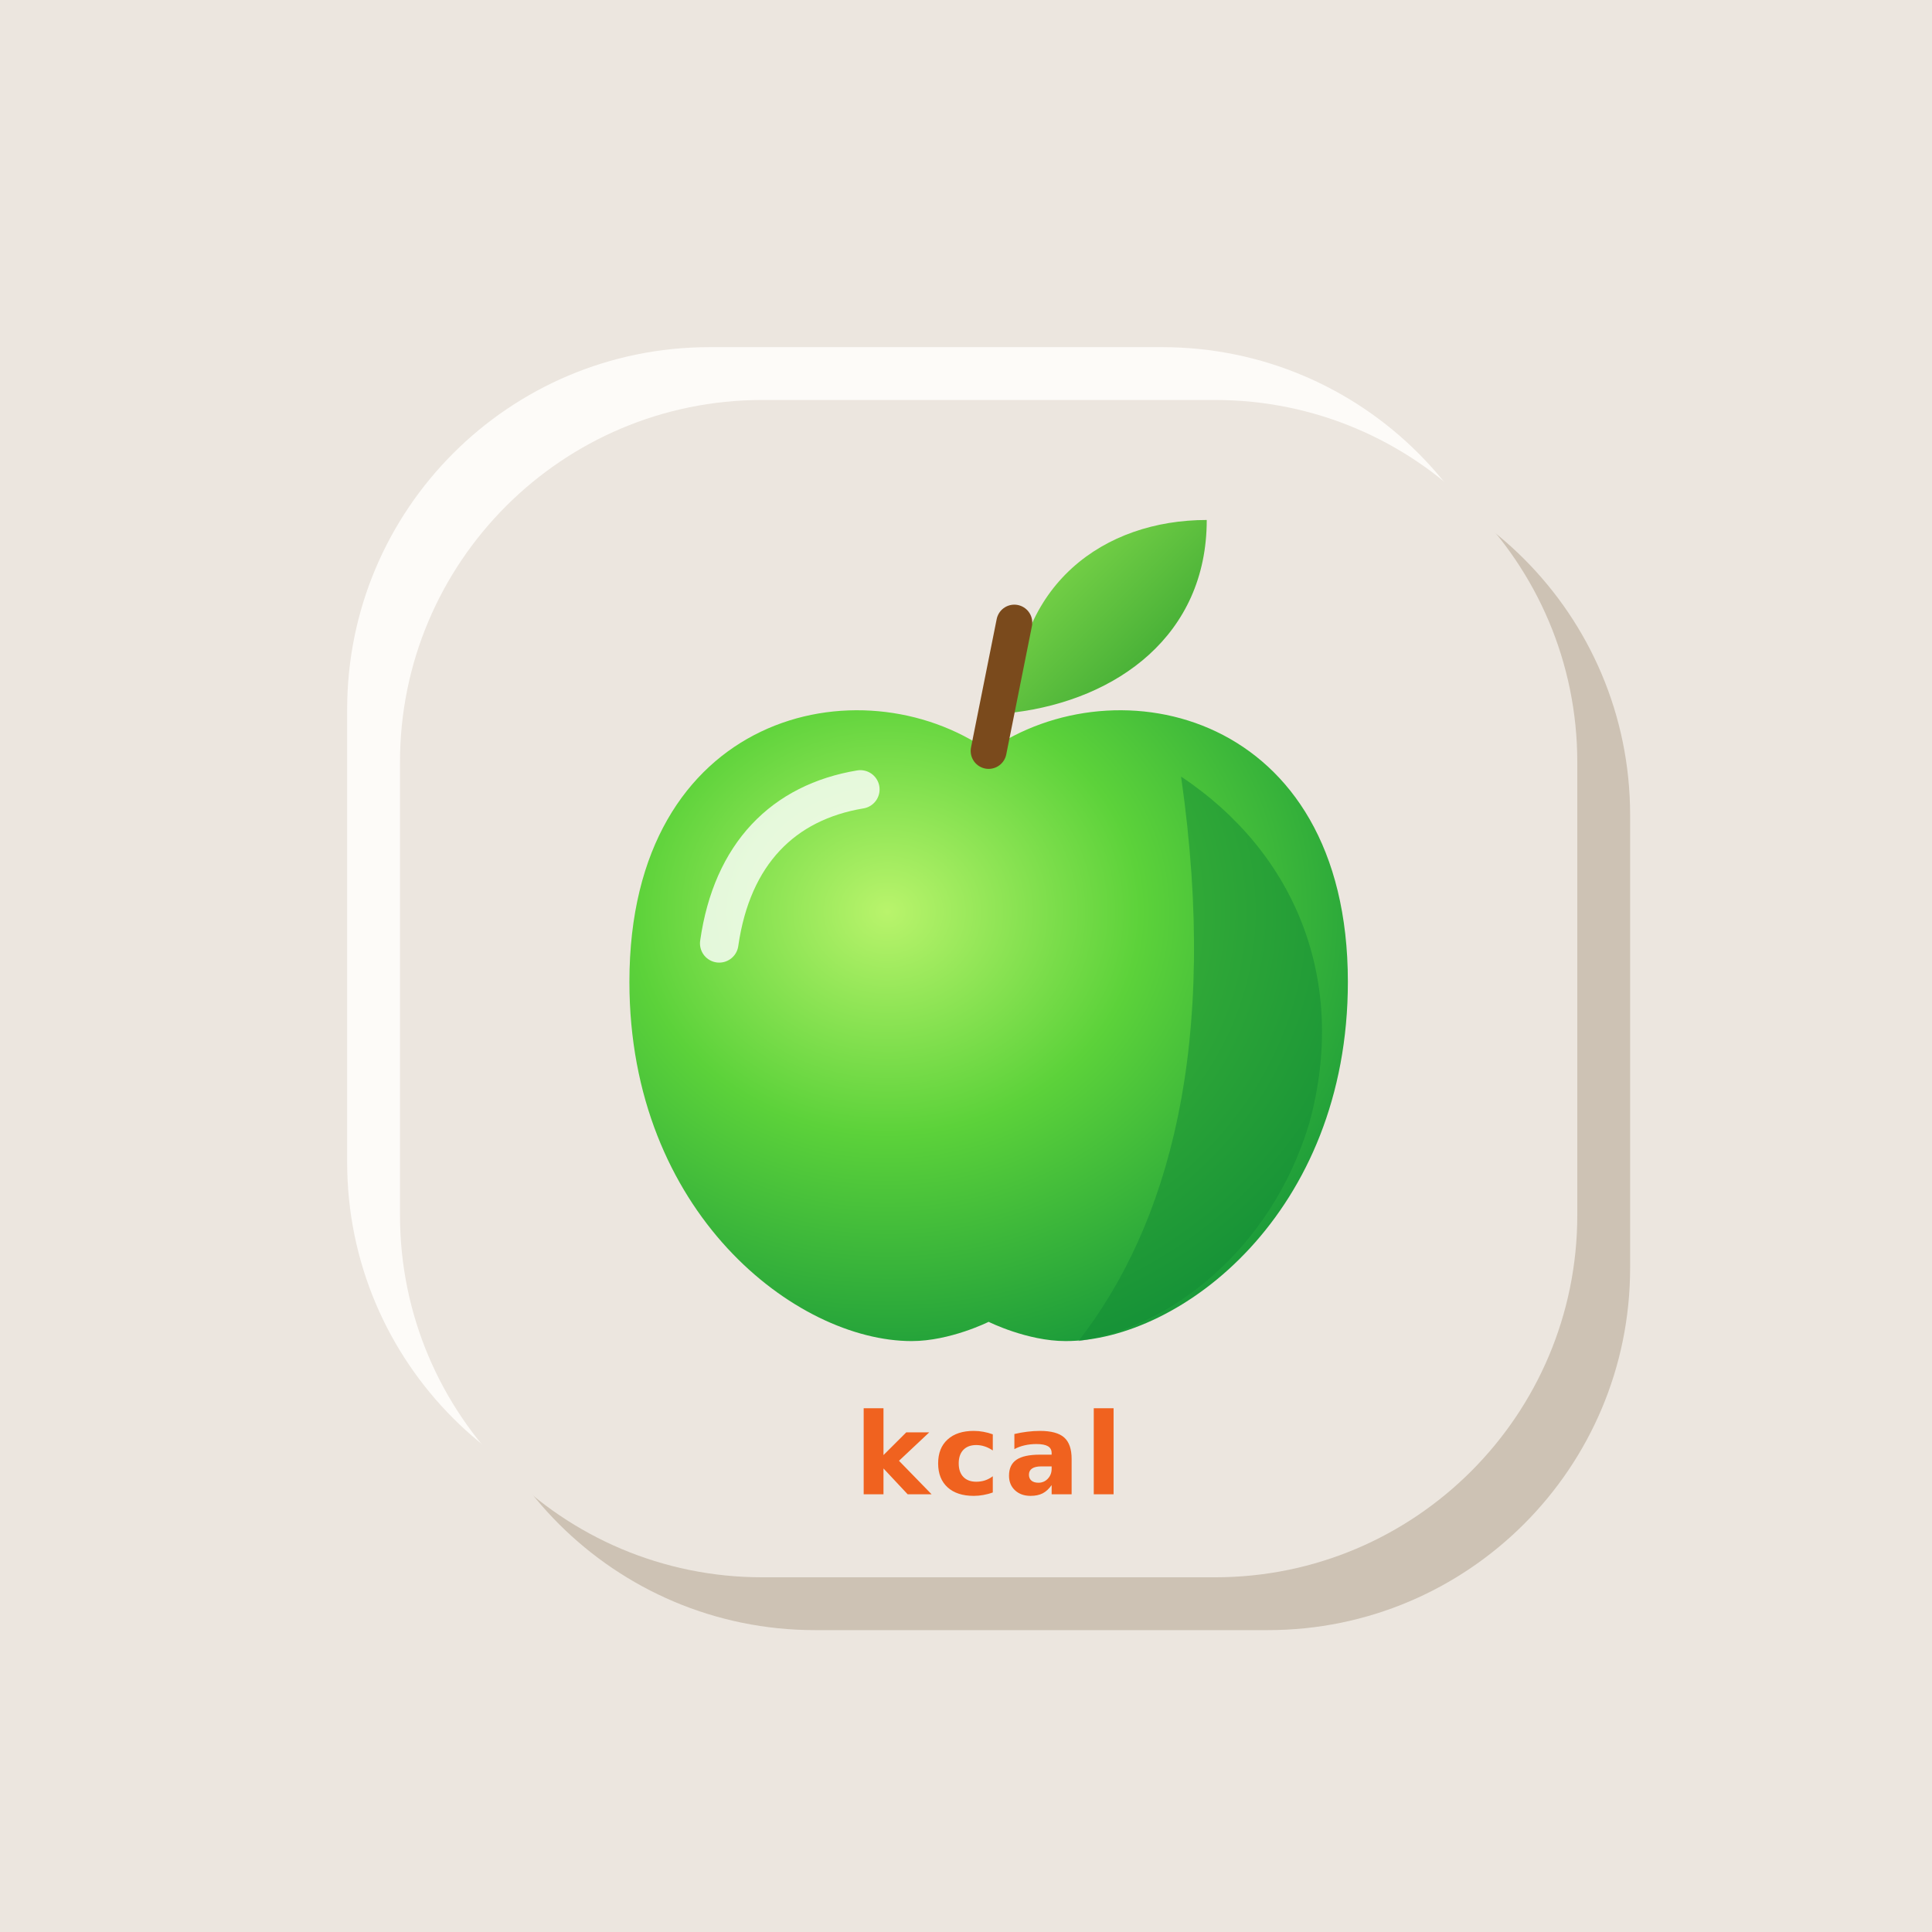
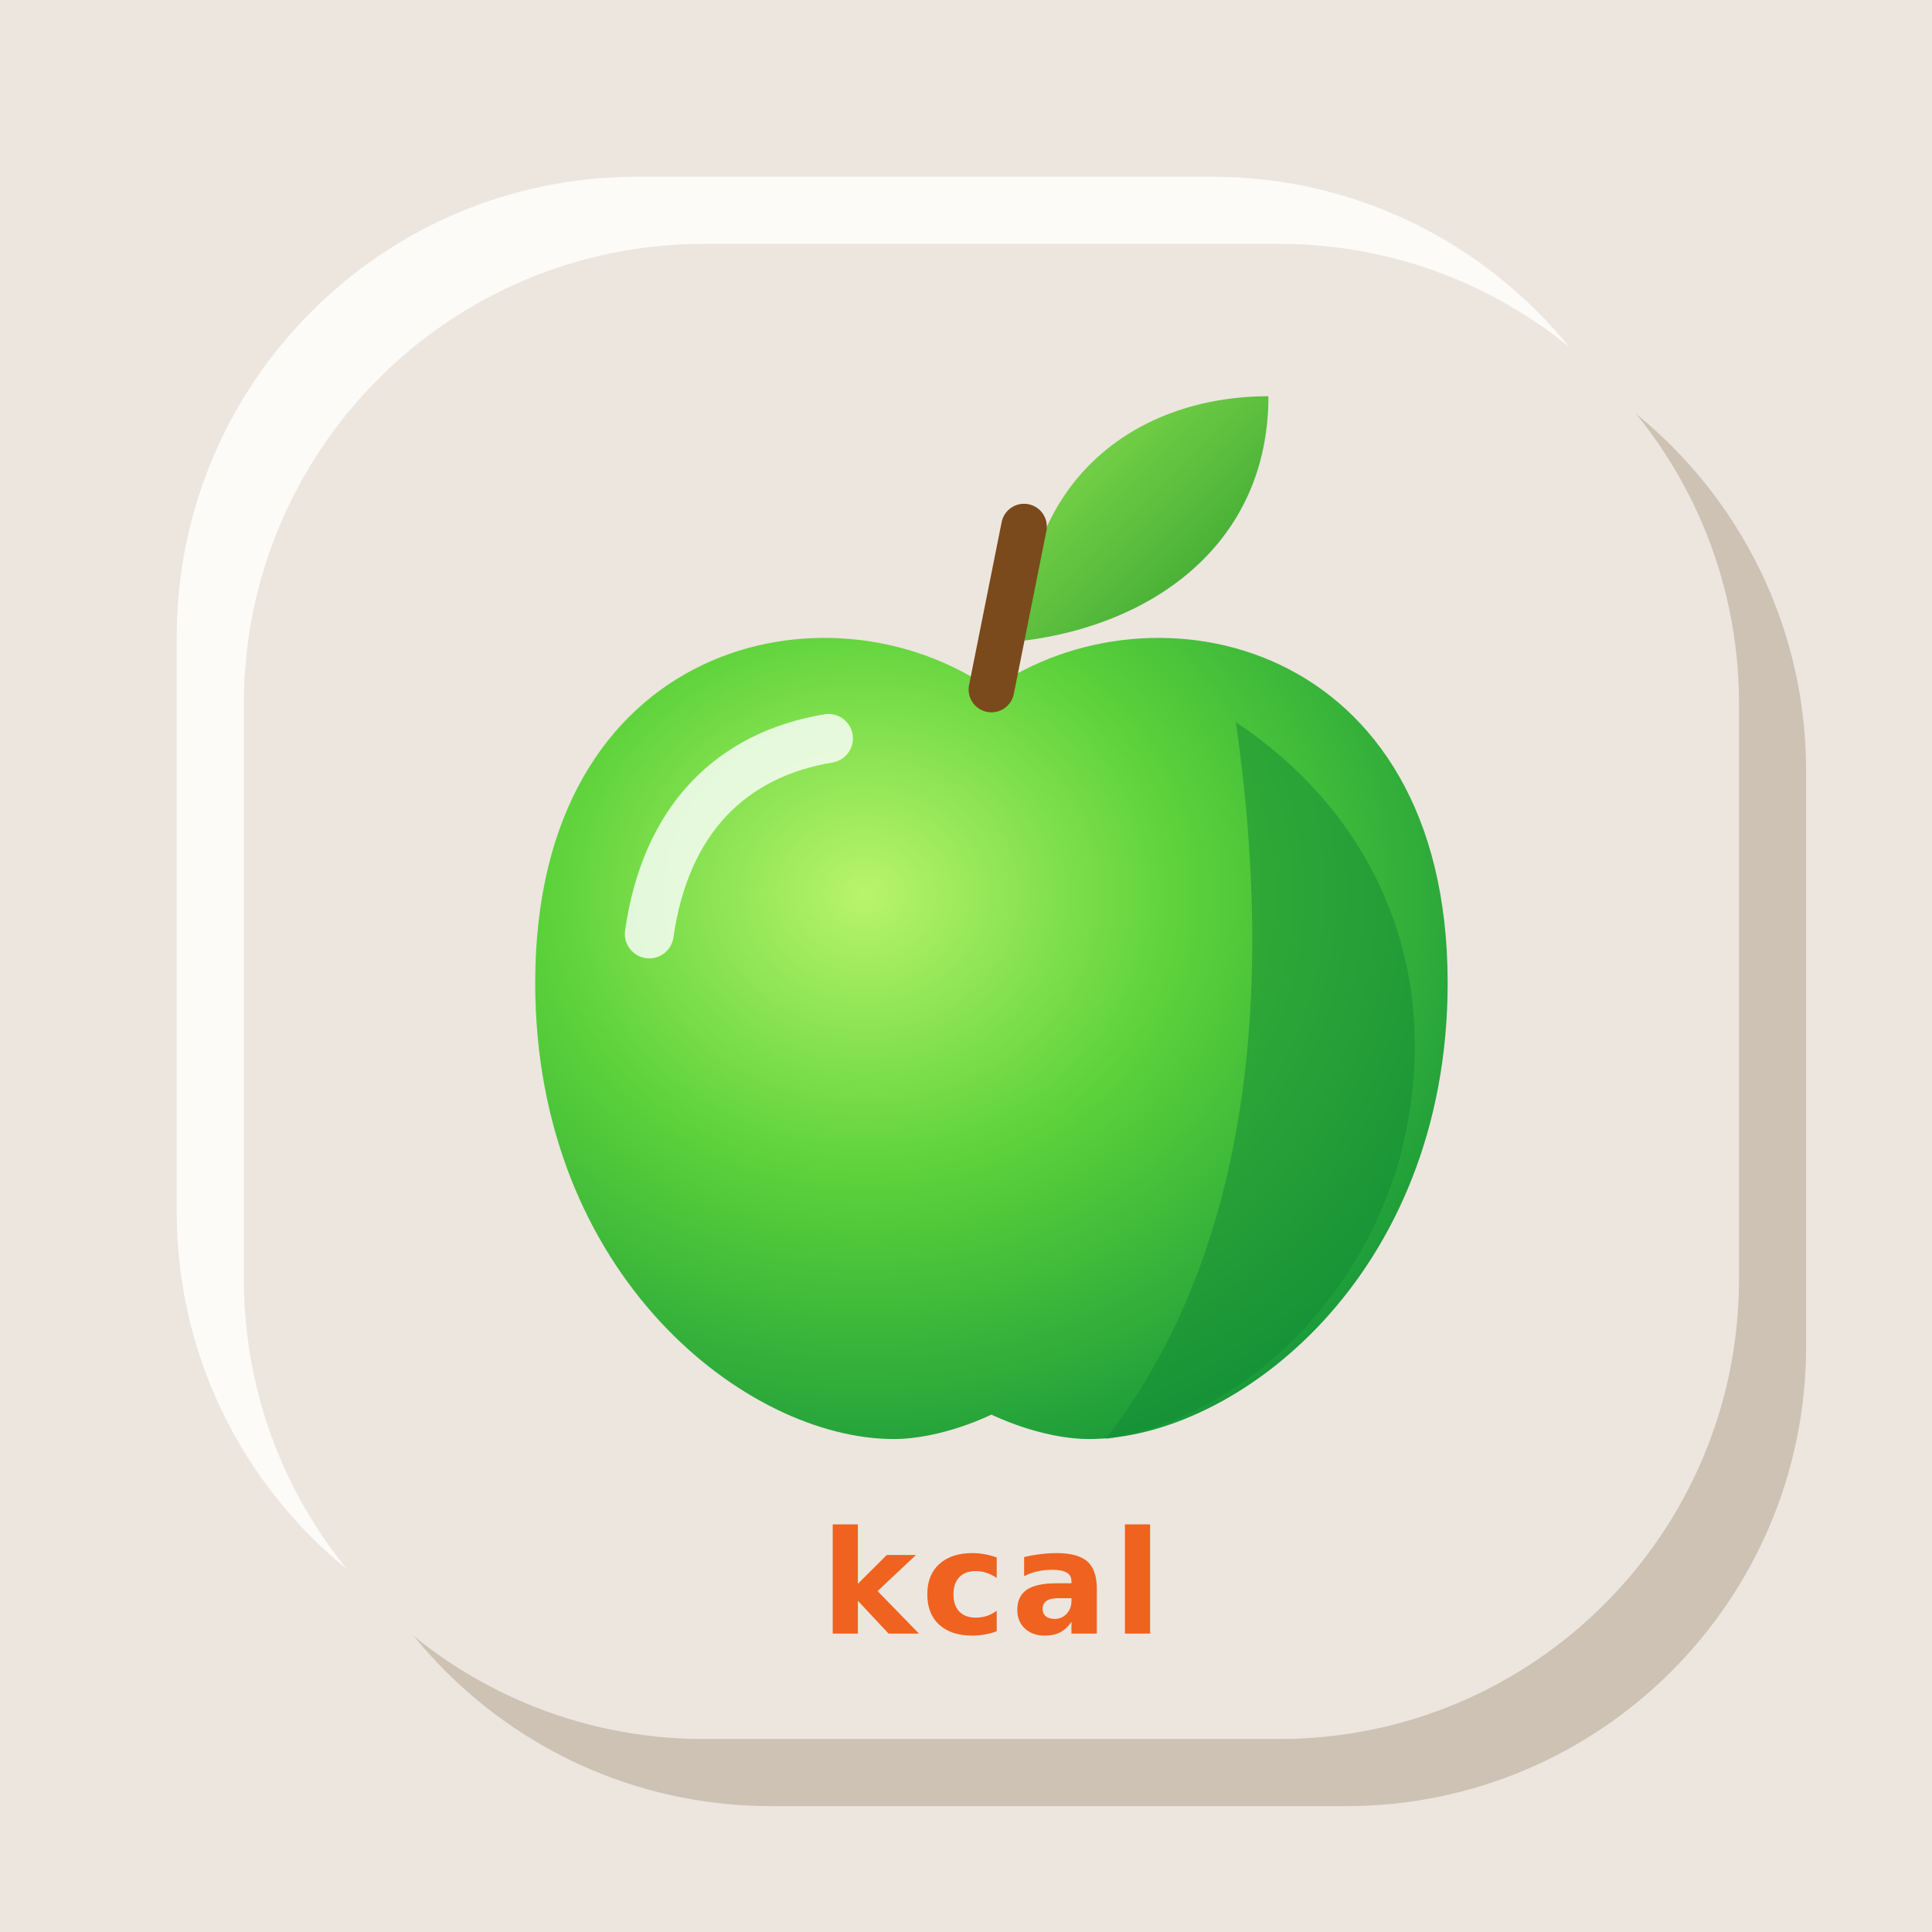
<svg xmlns="http://www.w3.org/2000/svg" viewBox="0 0 512 512" role="img" aria-label="ZdrowieDietaSport: liczymy kalorie">
  <defs>
    <radialGradient id="ap" cx="0.36" cy="0.32" r="0.78">
      <stop offset="0" stop-color="#b9f46c" />
      <stop offset="0.45" stop-color="#5cd23a" />
      <stop offset="1" stop-color="#14953a" />
    </radialGradient>
    <linearGradient id="lf" x1="0" y1="0" x2="1" y2="1">
      <stop offset="0" stop-color="#8be04e" />
      <stop offset="1" stop-color="#2e9e2e" />
    </linearGradient>
  </defs>
  <rect width="512" height="512" fill="#ece6df" />
-   <rect x="92" y="92" width="312" height="312" rx="96" fill="#fdfbf8" />
-   <rect x="120" y="120" width="312" height="312" rx="96" fill="#cdc2b4" />
-   <rect x="106" y="106" width="312" height="312" rx="96" fill="#ece6df" />
-   <g transform="translate(92 80) scale(3.4)">
-     <path d="M50 35 C40 28 22 32 22 53 C22 71 35 81 44 81 C47 81 50 79.5 50 79.5 C50 79.5 53 81 56 81 C65 81 78 71 78 53 C78 32 60 28 50 35Z" fill="url(#ap)" />
-     <path d="M65 37 C74 43 78 53 75 64 C72 74 64 80 57 81 C64 72 68 58 65 37Z" fill="#118a34" opacity=".5" />
-     <path d="M29 50 C30 43 34 39 40 38" fill="none" stroke="#fff" stroke-opacity=".8" stroke-width="3" stroke-linecap="round" />
-     <path d="M52 32 C52 22 59 17 67 17 C67 26 60 31 52 32Z" fill="url(#lf)" />
-     <path d="M50 35 L52 25" stroke="#7a4a1c" stroke-width="2.8" stroke-linecap="round" fill="none" />
+   <g transform="translate(-70 -70) scale(1.27)">
+     <rect x="92" y="92" width="312" height="312" rx="96" fill="#fdfbf8" />
+     <rect x="120" y="120" width="312" height="312" rx="96" fill="#cdc2b4" />
+     <rect x="106" y="106" width="312" height="312" rx="96" fill="#ece6df" />
+     <g transform="translate(92 80) scale(3.4)">
+       <path d="M50 35 C40 28 22 32 22 53 C22 71 35 81 44 81 C47 81 50 79.5 50 79.5 C50 79.5 53 81 56 81 C65 81 78 71 78 53 C78 32 60 28 50 35Z" fill="url(#ap)" />
+       <path d="M65 37 C74 43 78 53 75 64 C72 74 64 80 57 81 C64 72 68 58 65 37Z" fill="#118a34" opacity=".5" />
+       <path d="M29 50 C30 43 34 39 40 38" fill="none" stroke="#fff" stroke-opacity=".8" stroke-width="3" stroke-linecap="round" />
+       <path d="M52 32 C52 22 59 17 67 17 C67 26 60 31 52 32Z" fill="url(#lf)" />
+       <path d="M50 35 L52 25" stroke="#7a4a1c" stroke-width="2.8" stroke-linecap="round" fill="none" />
+     </g>
+     <text x="262" y="396" text-anchor="middle" font-family="DejaVu Sans, Arial, Helvetica, sans-serif" font-weight="800" font-size="30" letter-spacing="1" fill="#f0621f">kcal</text>
  </g>
-   <text x="262" y="396" text-anchor="middle" font-family="DejaVu Sans, Arial, Helvetica, sans-serif" font-weight="800" font-size="30" letter-spacing="1" fill="#f0621f">kcal</text>
</svg>
